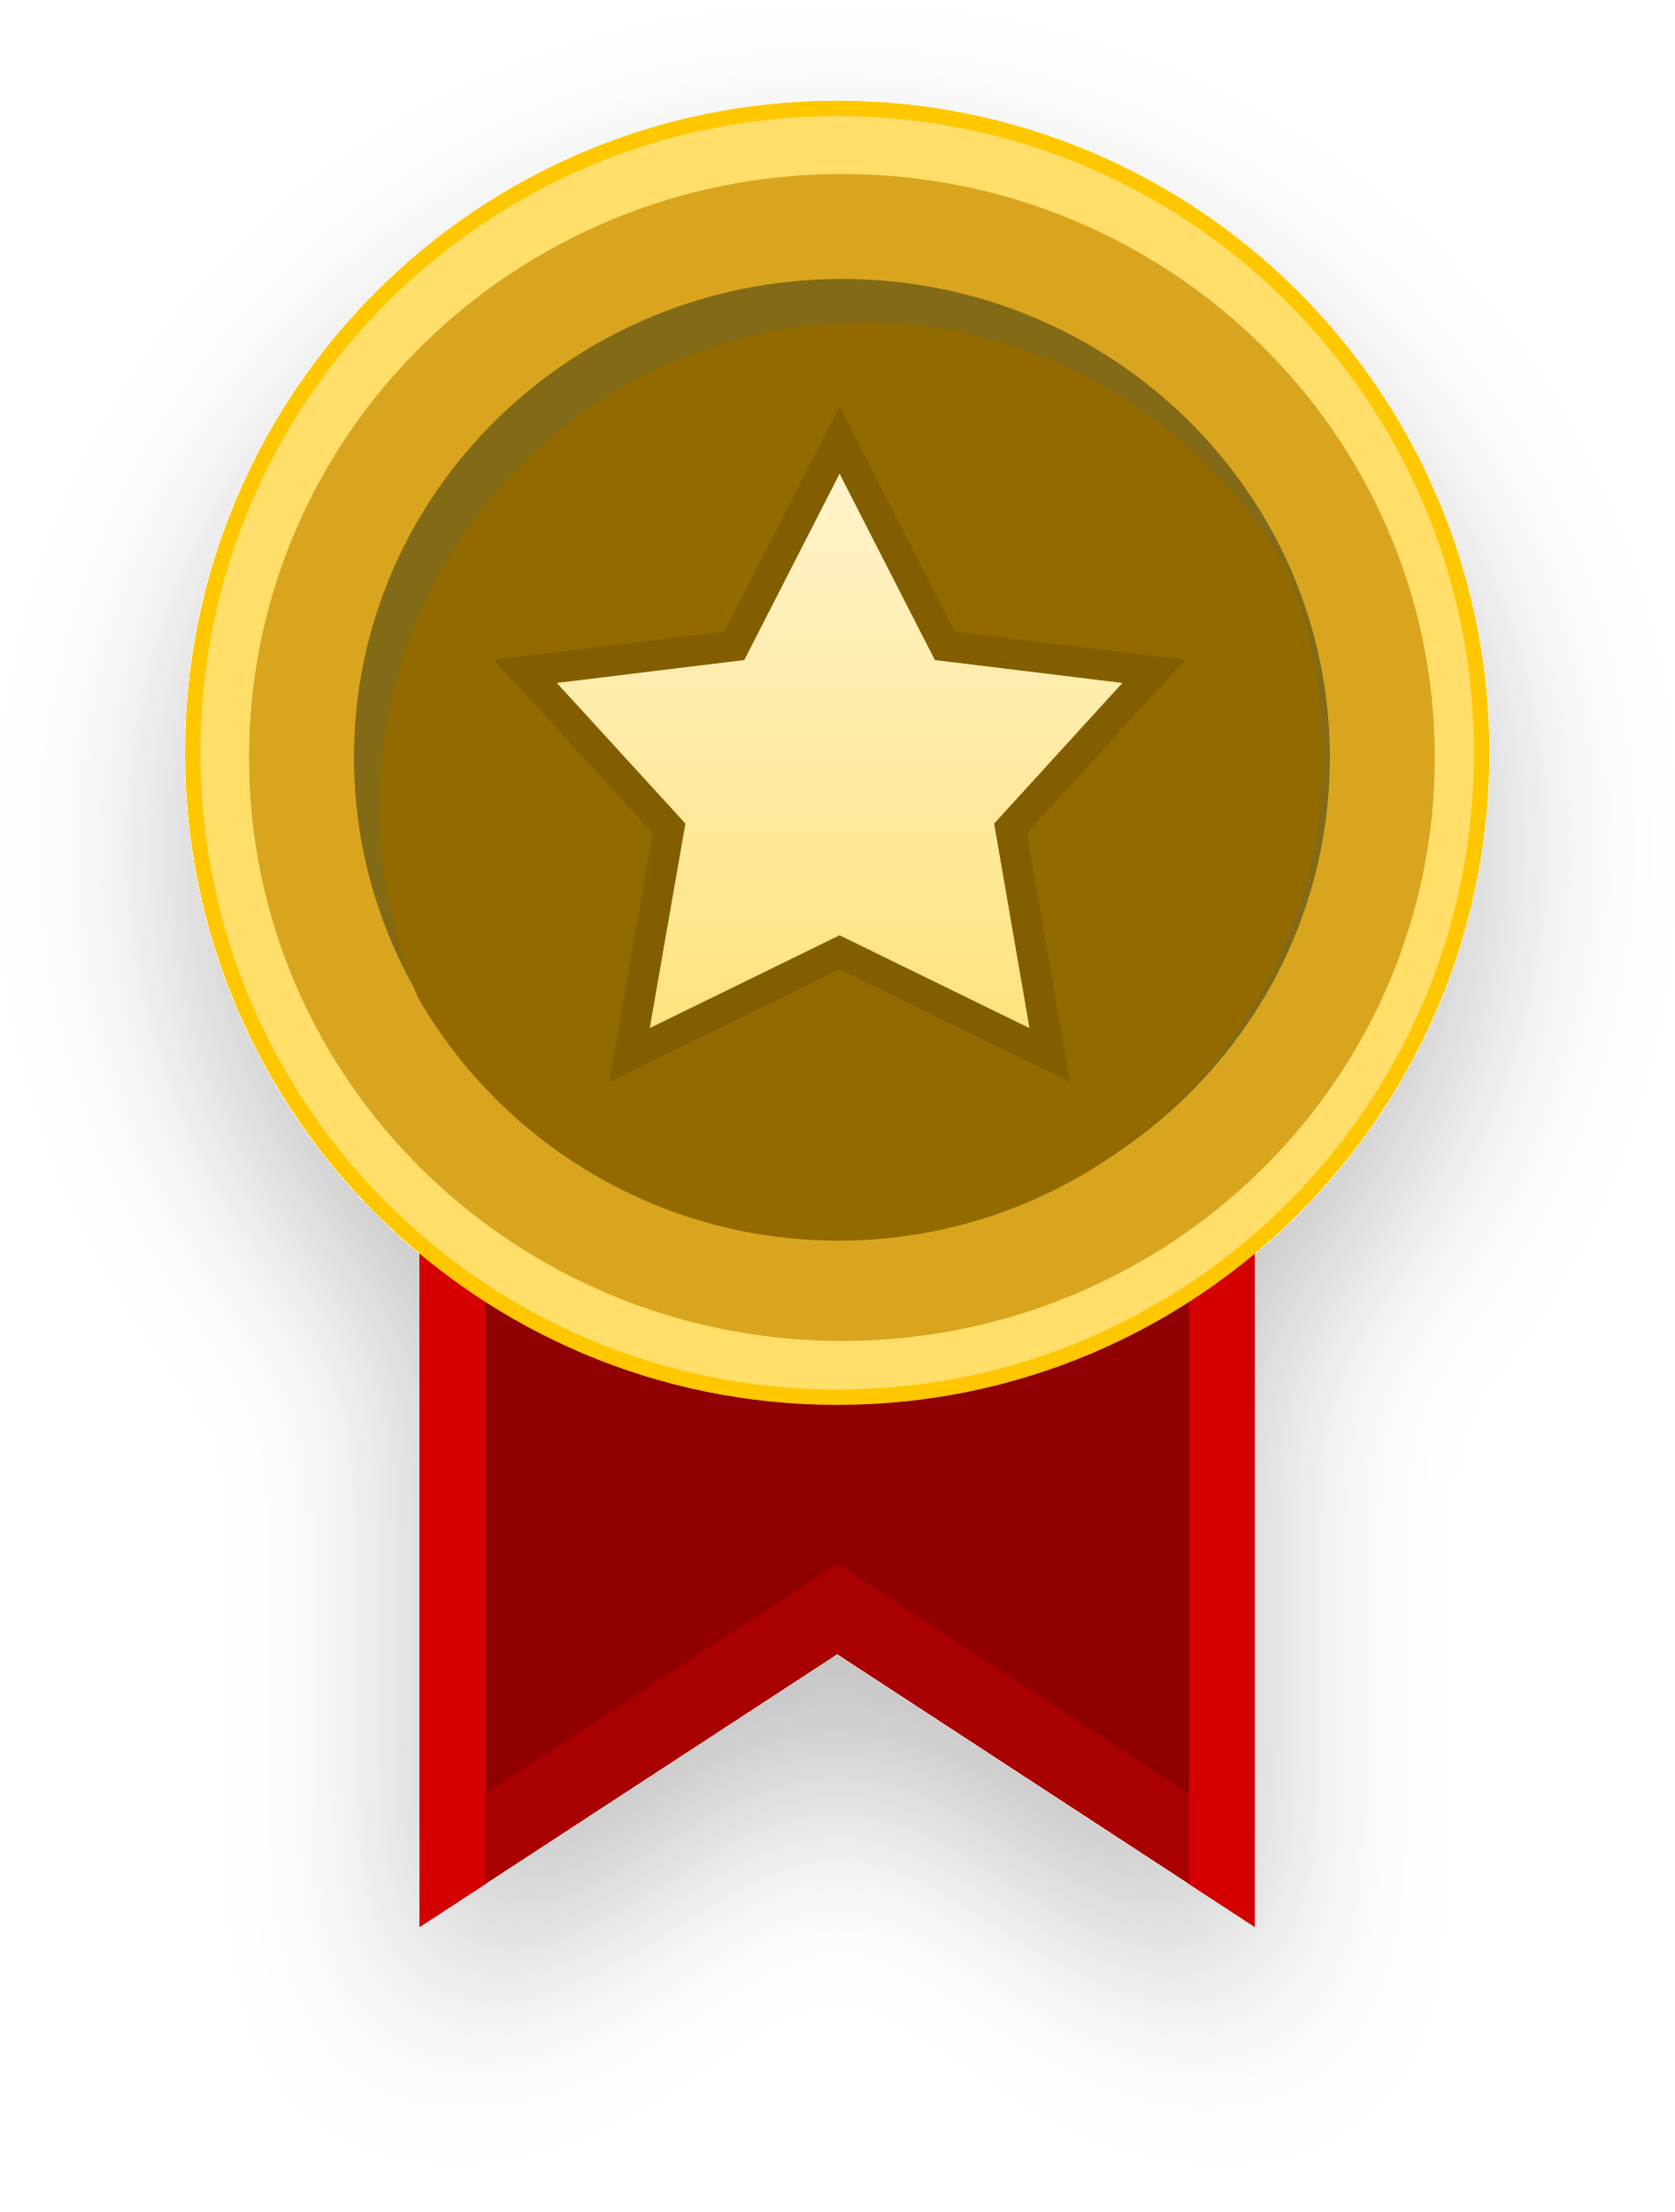
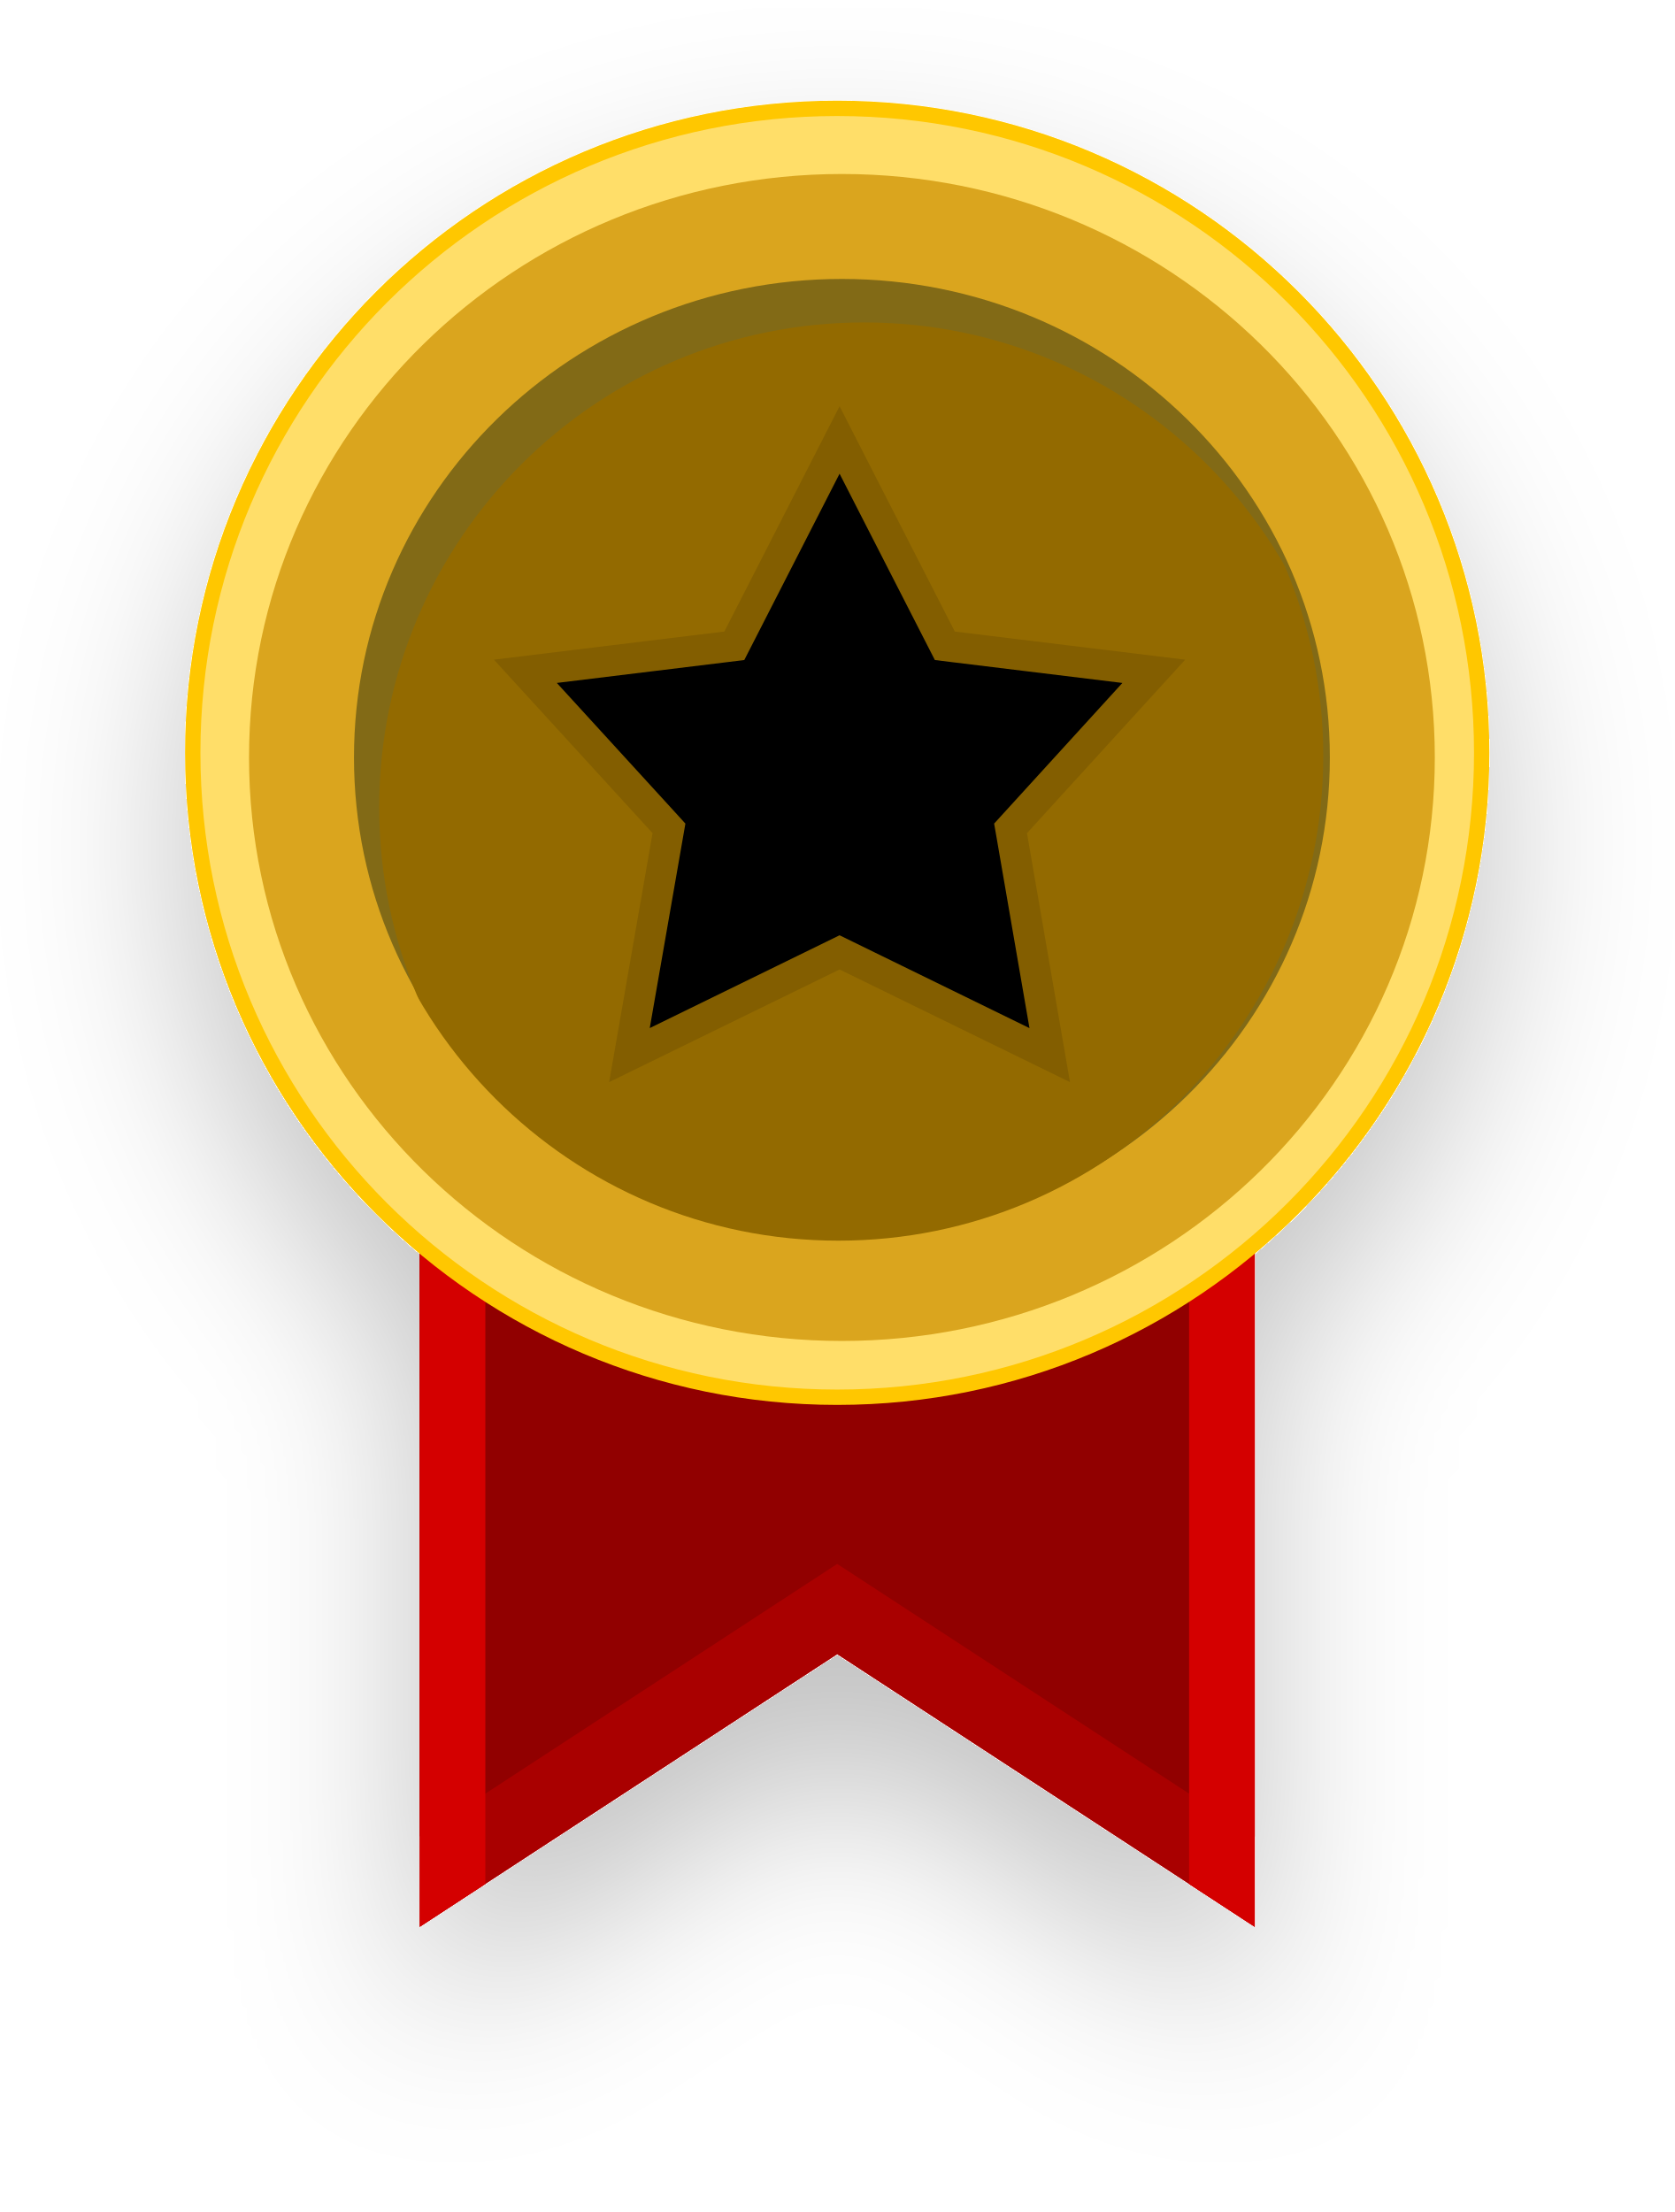
<svg xmlns="http://www.w3.org/2000/svg" width="109" height="144" viewBox="0 0 109 144" fill="none">
  <g filter="url(#filter0_d_7920_13969)">
    <path d="M27.318 64.974H81.682V125.446L54.5 107.698L27.318 125.446V64.974Z" fill="#A90000" />
    <path d="M27.318 59.085H81.682V119.557L54.5 101.81L27.318 119.557V59.085Z" fill="#910000" />
    <path d="M81.682 125.446V64.974H77.406V122.654L81.682 125.446Z" fill="#D40000" />
    <path d="M27.318 125.446V64.974H31.594V122.654L27.318 125.446Z" fill="#D40000" />
    <circle cx="54.5" cy="49.006" r="41.953" fill="#FFDE69" stroke="#FFC700" />
    <ellipse cx="54.729" cy="49.285" rx="31.732" ry="31.541" fill="#9C7A01" />
    <mask id="mask0_7920_13969" style="mask-type:alpha" maskUnits="userSpaceOnUse" x="24" y="20" width="64" height="65">
      <circle cx="56.269" cy="52.59" r="31.677" fill="#C28B37" />
    </mask>
    <g mask="url(#mask0_7920_13969)">
      <circle cx="54.581" cy="49.216" r="31.677" fill="#C09525" />
    </g>
    <path d="M54.805 14.743C74.171 14.743 89.985 30.158 89.985 49.312C89.985 68.465 74.171 83.88 54.805 83.88C35.439 83.88 19.627 68.465 19.627 49.312C19.627 30.158 35.439 14.743 54.805 14.743Z" fill="#826A16" stroke="#DAA51E" stroke-width="6.832" />
    <mask id="mask1_7920_13969" style="mask-type:alpha" maskUnits="userSpaceOnUse" x="24" y="20" width="64" height="65">
      <circle cx="56.253" cy="52.56" r="31.569" fill="#C28B37" />
    </mask>
    <g mask="url(#mask1_7920_13969)">
      <circle cx="54.573" cy="49.198" r="31.569" fill="#936A00" />
    </g>
    <path d="M61.263 41.567L61.505 42.04L62.032 42.105L75.108 43.702L66.114 53.565L65.784 53.927L65.868 54.409L68.334 68.688L55.093 62.214L54.653 61.999L54.214 62.214L40.975 68.686L43.464 54.41L43.548 53.927L43.217 53.563L34.2 43.701L47.274 42.105L47.802 42.04L48.044 41.567L54.653 28.642L61.263 41.567Z" fill="url(#paint0_linear_7920_13969)" stroke="#835E00" stroke-width="2" />
  </g>
  <defs>
    <filter id="filter0_d_7920_13969" x="0.047" y="0.554" width="108.905" height="142.892" filterUnits="userSpaceOnUse" color-interpolation-filters="sRGB">
      <feFlood flood-opacity="0" result="BackgroundImageFix" />
      <feColorMatrix in="SourceAlpha" type="matrix" values="0 0 0 0 0 0 0 0 0 0 0 0 0 0 0 0 0 0 127 0" result="hardAlpha" />
      <feOffset dy="6" />
      <feGaussianBlur stdDeviation="6" />
      <feComposite in2="hardAlpha" operator="out" />
      <feColorMatrix type="matrix" values="0 0 0 0 0 0 0 0 0 0 0 0 0 0 0 0 0 0 0.24 0" />
      <feBlend mode="normal" in2="BackgroundImageFix" result="effect1_dropShadow_7920_13969" />
      <feBlend mode="normal" in="SourceGraphic" in2="effect1_dropShadow_7920_13969" result="shape" />
    </filter>
    <linearGradient id="paint0_linear_7920_13969" x1="54.653" y1="26.445" x2="54.653" y2="70.445" gradientUnits="userSpaceOnUse">
-       <stop stop-color="#FFF5D3" />
-       <stop offset="1" stop-color="#FFE178" />
+       <stop stopColor="#FFF5D3" />
+       <stop offset="1" stopColor="#FFE178" />
    </linearGradient>
  </defs>
</svg>
